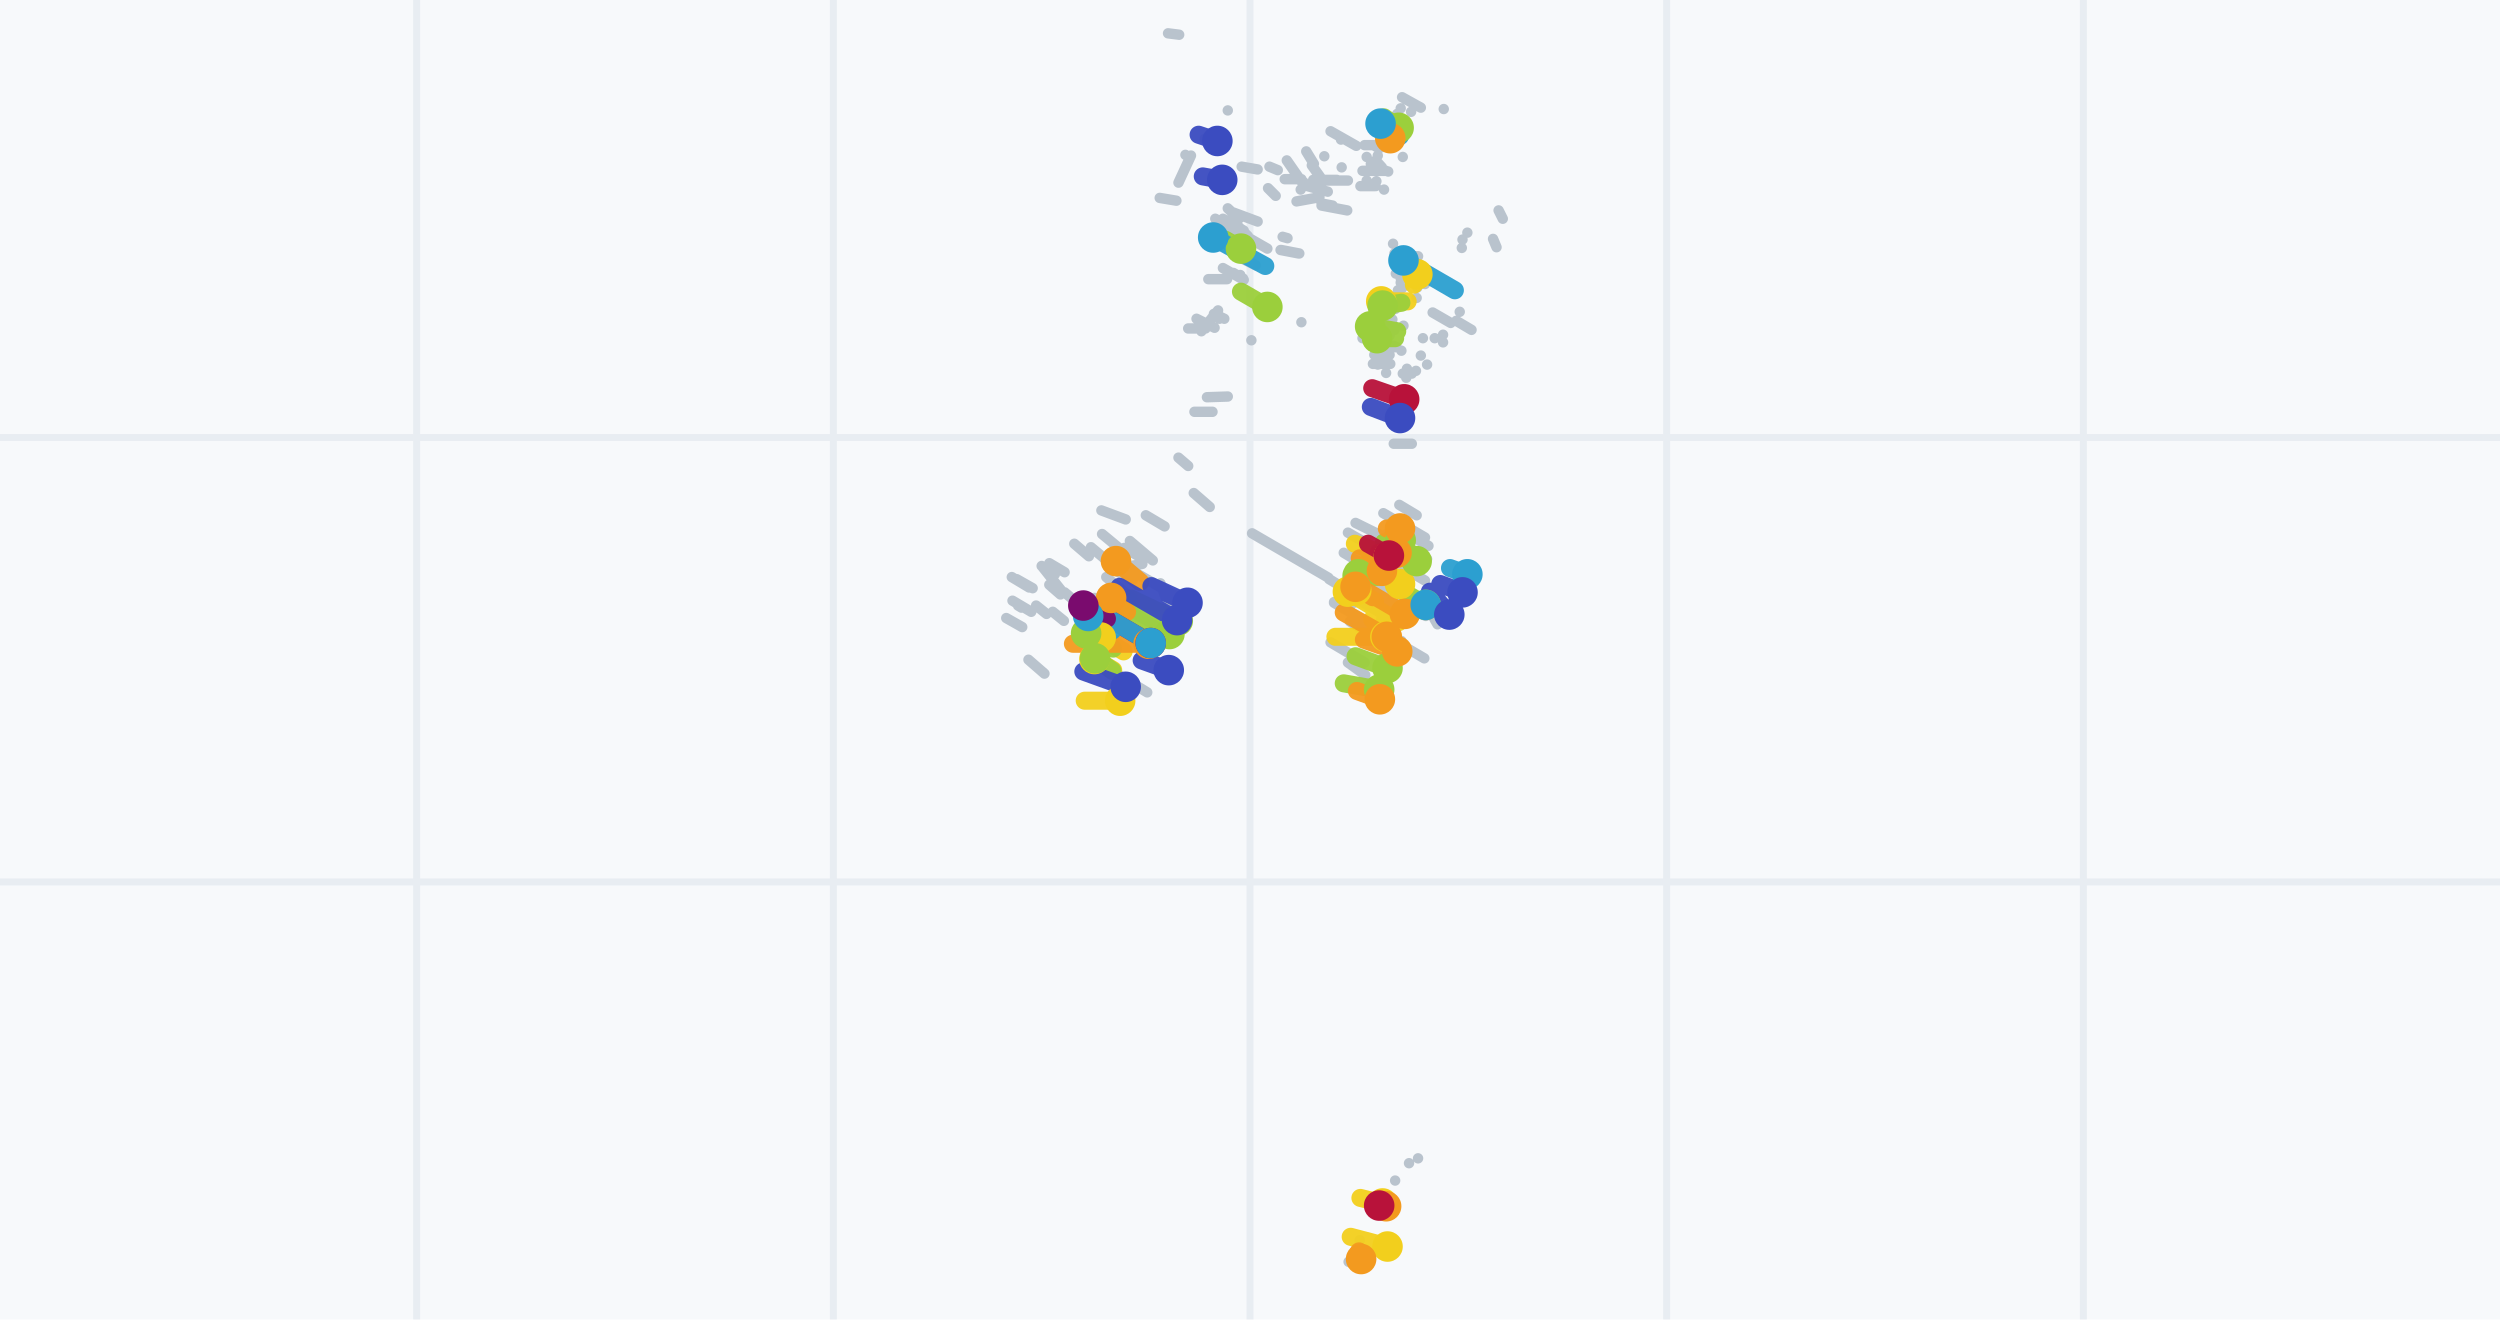
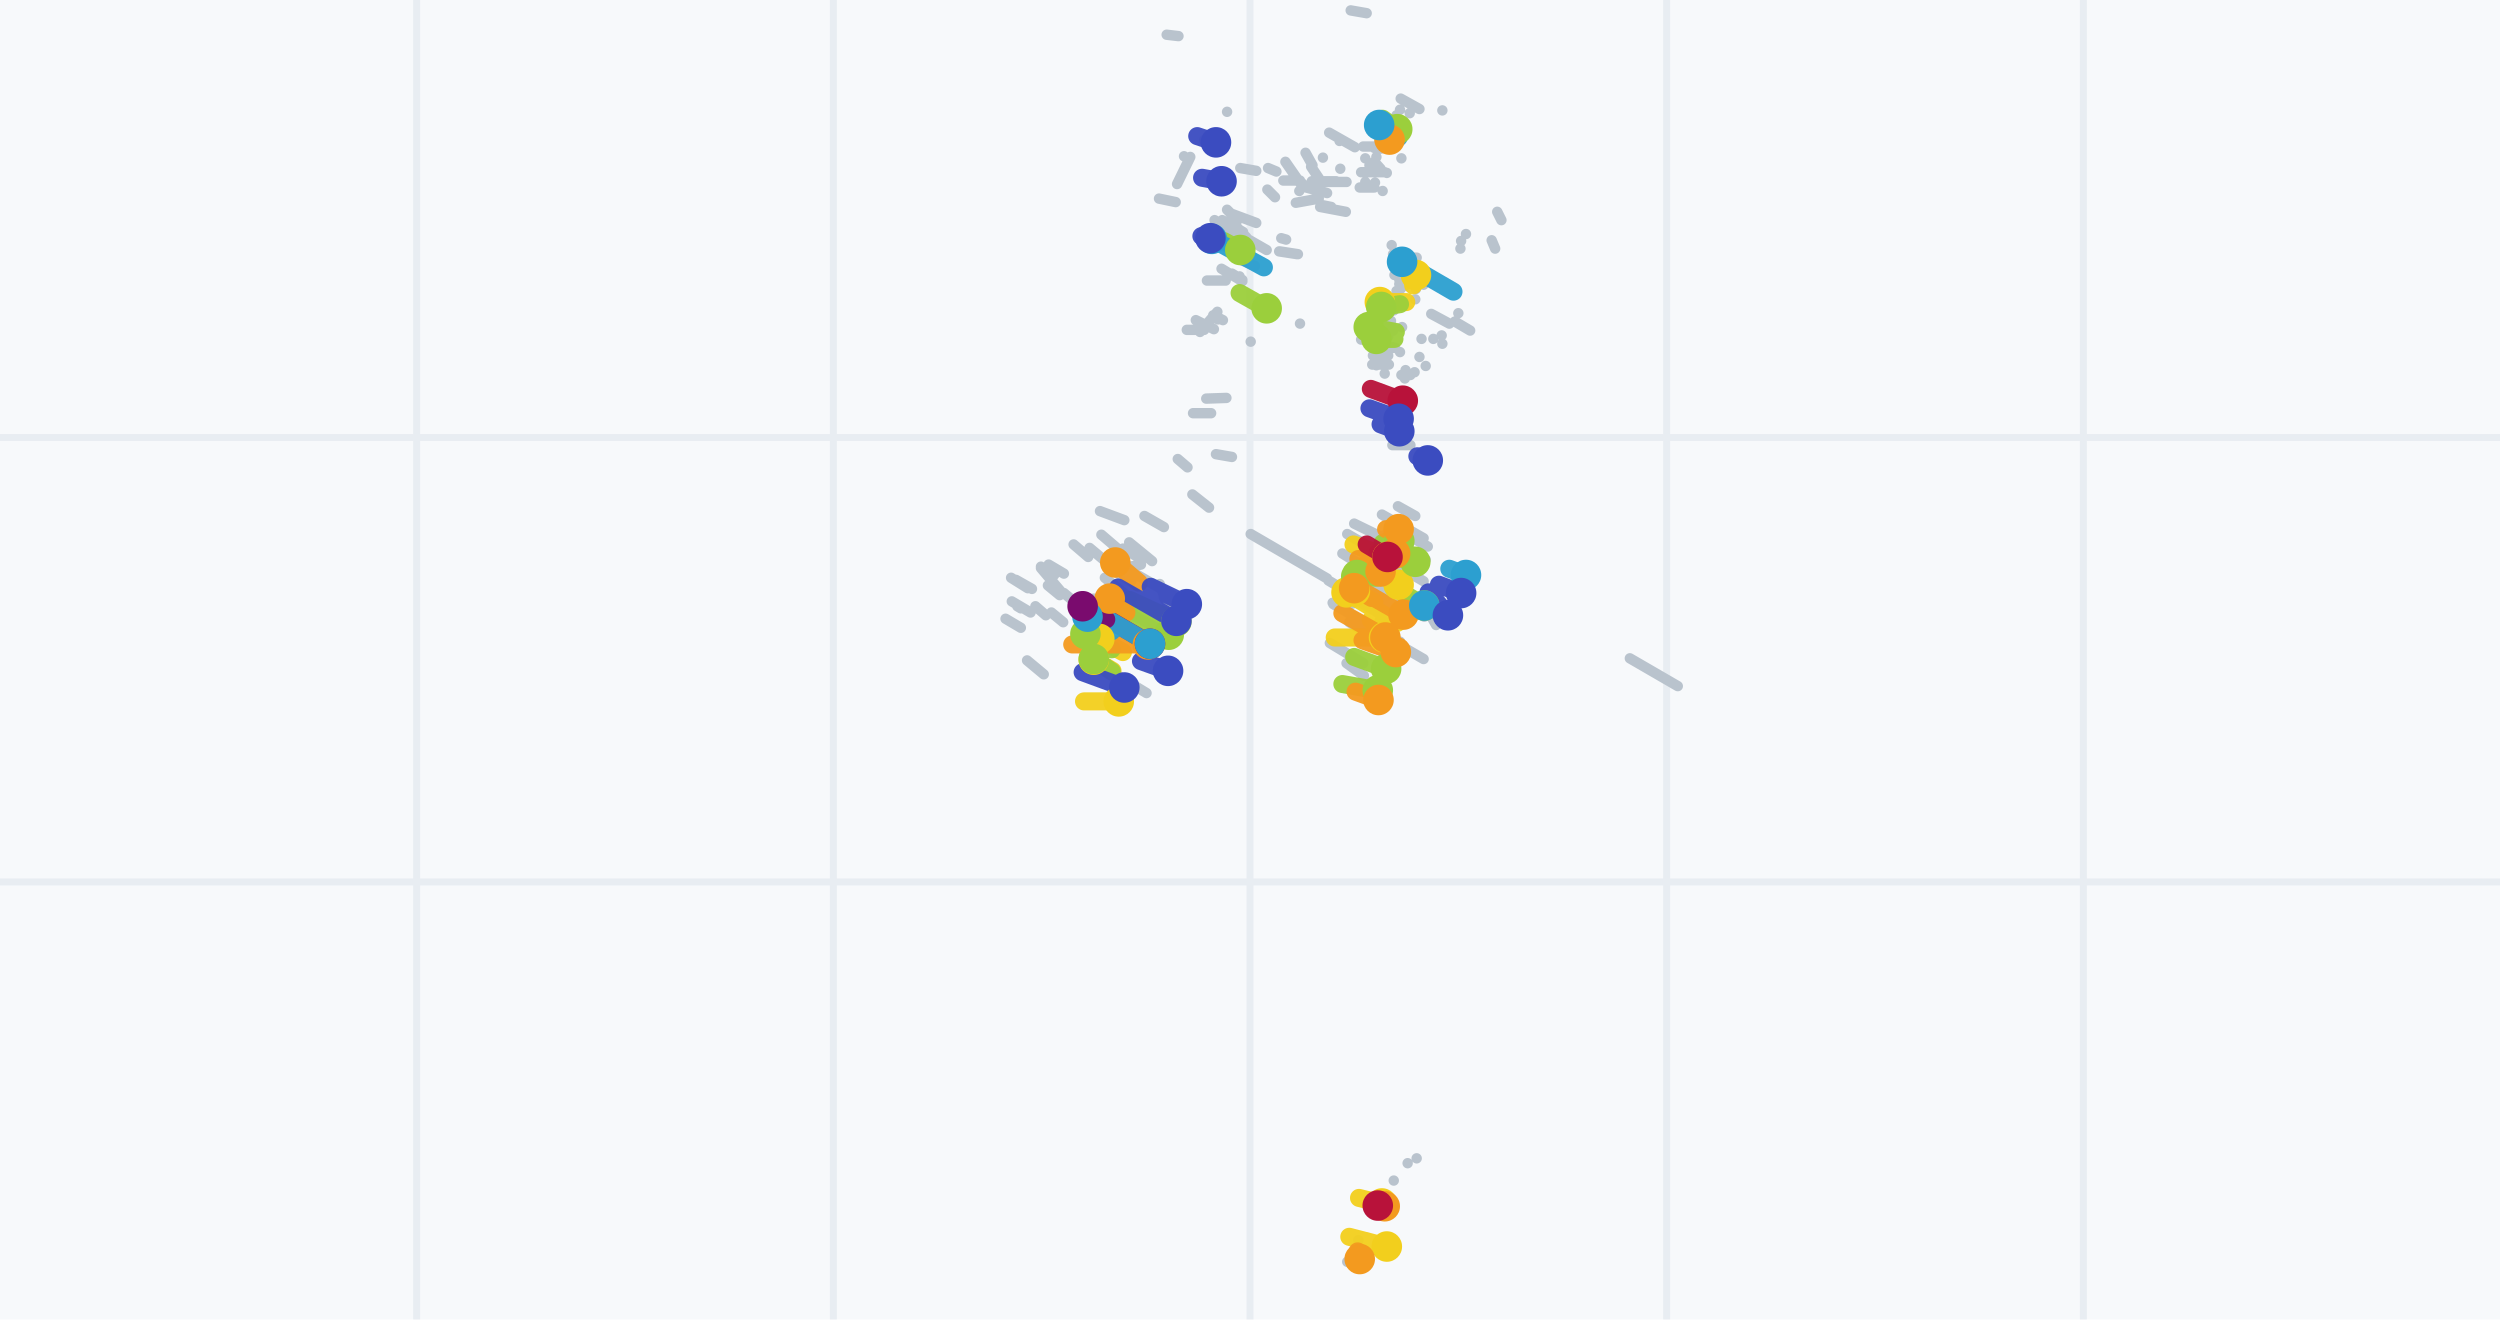
<svg xmlns="http://www.w3.org/2000/svg" viewBox="0 0 360 190" width="360" height="190" role="img" aria-label="drill plan">
  <rect width="360" height="190" fill="#f7f9fb" />
  <line x1="60" y1="0" x2="60" y2="190" stroke="#e8edf2" />
  <line x1="120" y1="0" x2="120" y2="190" stroke="#e8edf2" />
  <line x1="180" y1="0" x2="180" y2="190" stroke="#e8edf2" />
  <line x1="240" y1="0" x2="240" y2="190" stroke="#e8edf2" />
  <line x1="300" y1="0" x2="300" y2="190" stroke="#e8edf2" />
  <line x1="0" y1="63" x2="360" y2="63" stroke="#e8edf2" />
  <line x1="0" y1="127" x2="360" y2="127" stroke="#e8edf2" />
-   <path d="M198.3 91.9L194.4 89.5M198.3 91.9L201.8 92.3M198.3 91.9L200.1 94.0M196.6 97.2L194.1 95.4M203.3 79.2L201.4 75.2M203.3 79.2L202.4 77.2M203.3 79.2L199.5 77.0M203.3 79.2L205.5 80.5M208.9 46.5L206.3 45.0M209.7 46.2L211.9 47.5M210.6 34.5L210.6 34.5M188.9 23.8L190.4 25.9M189.2 23.6L188.1 21.8M185.3 23.1L187.8 26.7M198.2 47.3L200.4 47.5M199.3 47.7L197.9 46.9M200.8 36.5L202.3 37.3M199.6 18.2L199.6 18.2M199.7 19.4L199.7 19.4M201.4 17.5L201.4 17.5M199.0 21.2L199.0 21.2M201.2 16.4L201.2 16.4M201.7 18.7L201.7 18.7M199.9 24.7L199.9 24.7M202.0 22.6L202.0 22.6M199.7 20.6L199.7 20.6M200.6 20.3L200.6 20.3M198.4 22.4L198.4 22.4M197.4 23.6L197.4 23.6M198.1 21.1L198.1 21.1M196.8 22.6L196.8 22.6M204.4 39.3L204.4 39.3M204.1 40.7L204.1 40.7M202.5 54.4L202.5 54.4M202.3 38.9L202.3 38.9M203.9 53.4L203.9 53.4M198.6 24.2L198.6 24.2M204.6 51.2L204.6 51.2M207.9 15.7L207.9 15.7M203.2 16.1L203.2 16.1M196.8 26.0L196.8 26.0M198.2 26.1L198.2 26.1M201.7 15.6L201.7 15.6M199.3 27.3L199.3 27.3M193.1 20.1L193.1 20.1M190.7 22.5L190.7 22.5M187.3 27.3L187.3 27.3M188.3 26.8L188.3 26.8M187.7 26.2L187.7 26.2M170.7 22.3L170.7 22.3M173.5 20.0L173.5 20.0M176.8 15.9L176.8 15.9M198.7 51.2L198.7 51.2M201.8 50.5L201.8 50.5M204.9 48.7L204.9 48.7M202.6 53.1L202.6 53.1M205.5 52.5L205.5 52.5M206.6 48.7L206.6 48.7M207.8 49.3L207.8 49.3M207.8 48.2L207.8 48.2M211.3 33.5L211.3 33.5M210.5 35.7L210.5 35.7M210.2 44.9L210.2 44.9M175.6 45.9L175.6 45.9M180.2 49.0L180.2 49.0M187.4 46.4L187.4 46.4M199.1 43.2L199.1 43.2M204.1 37.1L204.1 37.1M204.3 38.7L204.3 38.7M204.3 40.2L204.3 40.2M204.0 42.9L204.0 42.9M202.1 46.9L202.1 46.9M198.4 52.5L198.4 52.5M199.8 51.3L199.8 51.3M199.6 53.7L199.6 53.7M201.7 38.3L201.7 38.3M201.7 37.7L201.7 37.7M202.3 37.7L202.3 37.7M202.3 38.3L202.3 38.3M202.3 39.5L202.3 39.5M202.3 40.1L202.3 40.1M202.3 40.7L202.3 40.7M202.4 41.1L202.4 41.1M205.3 40.0L205.3 40.0M205.2 39.4L205.2 39.4M202.9 40.7L202.9 40.7M202.9 40.1L202.9 40.1M202.9 39.5L202.9 39.5M202.9 38.9L202.9 38.9M202.9 38.3L202.9 38.3M202.9 37.7L202.9 37.7M205.1 38.9L205.1 38.9M204.2 38.3L204.2 38.3M204.8 39.5L204.8 39.5M204.7 40.1L204.7 40.1M204.1 41.4L204.1 41.4M203.5 38.9L203.5 38.9M203.5 39.5L203.5 39.5M203.4 40.1L203.4 40.1M205.2 40.9L205.2 40.9M201.7 40.7L201.7 40.7M201.7 40.1L201.7 40.1M201.9 41.5L201.9 41.5M201.3 41.8L201.3 41.8M201.0 39.4L201.0 39.4M201.1 37.7L201.1 37.7M200.6 35.1L200.6 35.1M203.4 38.3L203.4 38.3M200.3 18.1L200.3 18.1M200.4 19.1L200.4 19.1M200.0 19.7L200.0 19.7M198.9 19.5L198.9 19.5M198.8 20.3L198.8 20.3M197.8 24.4L197.8 24.4M193.2 24.1L193.2 24.1M199.8 44.7L199.8 44.7M200.6 46.8L200.6 46.8M169.8 5.0L168.2 4.8M176.8 30.0L178.4 31.5M182.6 27.1L183.7 28.2M184.0 24.5L182.8 24.0M199.9 19.8L198.7 18.6M199.0 24.1L198.1 23.1M215.8 30.3L216.4 31.5M215.0 34.4L215.5 35.6M199.6 43.4L200.9 44.5M204.2 36.9L203.1 36.9M204.8 39.6L203.5 39.6M203.3 53.8L202.0 53.8M199.4 82.3L197.0 81.0M198.3 84.1L196.0 82.9M197.1 85.9L195.0 84.8M201.9 76.9L200.6 76.2M200.0 85.4L201.0 87.2M206.2 88.5L207.0 89.9M206.1 88.3L205.6 87.4M194.4 87.9L192.1 86.7M178.5 36.0L176.1 35.0M178.8 37.2L180.8 38.2M178.6 39.6L178.6 39.6M179.7 34.0L178.1 32.4M184.7 34.1L185.4 34.3M176.3 45.9L174.8 45.2M172.3 45.9L174.9 47.2M157.1 90.2L160.4 93.0M167.1 84.0L169.0 89.1M171.9 71.0L174.2 73.0M170.1 90.0L167.8 85.9M199.7 44.6L199.7 44.6M156.4 87.1L160.0 90.1M159.3 83.1L163.0 86.2M153.3 85.3L155.7 87.3M148.1 95.0L150.4 97.0M153.4 85.4L153.4 85.4M151.1 84.2L152.7 85.6M157.1 78.8L160.1 81.3M151.6 88.1L153.2 89.4M149.2 87.2L150.7 88.4M169.7 65.9L171.1 67.1M195.6 182.1L194.2 181.7M195.6 182.1L195.6 180.2M205.7 78.6L200.4 75.5M200.3 87.0L195.6 84.2M201.8 17.8L198.8 17.8M199.6 24.6L196.2 24.6M199.6 24.6L196.7 24.6M201.4 38.0L203.3 38.0M165.0 74.2L167.7 75.8M171.1 47.3L173.6 47.3M167.0 28.5L169.4 28.9M169.7 26.3L171.5 22.4M201.8 19.1L201.4 18.8M201.9 19.0L199.7 17.8M204.6 15.5L201.9 14.0M198.3 50.0L201.1 50.0M150.1 81.6L152.8 85.0M158.7 76.9L162.2 79.8M162.7 77.9L166.0 80.7M185.0 25.8L187.4 25.8M187.9 26.7L191.2 27.6M150.0 81.5L151.9 82.7M146.4 83.4L148.7 84.7M145.7 83.1L148.2 84.6M145.8 86.5L148.5 88.1M144.9 89.0L147.2 90.3M172.0 59.3L174.6 59.3M176.7 40.2L174.0 40.2M198.1 49.8L200.7 49.8M198.2 48.3L200.1 48.3M197.9 51.1L200.1 51.1M198.2 46.0L200.5 46.0M196.2 48.7L199.2 48.7M196.8 46.9L198.3 46.9M194.1 26.0L190.6 26.0M189.1 25.9L192.5 25.9M186.7 29.0L190.0 28.4M198.1 26.8L195.9 26.8M154.7 78.3L156.8 80.1M158.6 73.5L162.1 74.8M176.8 57.1L173.8 57.2M197.7 52.4L200.2 52.4M198.7 47.5L200.8 47.5M199.9 172.4L199.9 172.4M199.8 172.4L199.8 172.4M200.9 170.0L200.9 170.0M202.9 167.5L202.9 167.5M195.8 178.6L195.8 178.6M198.6 173.6L198.6 173.6M199.6 173.7L199.6 173.7M204.2 166.8L204.2 166.8M196.1 181.2L195.0 180.9M200.2 82.3L197.6 82.3M200.3 82.4L202.4 84.2M200.7 63.9L203.3 63.9M161.8 81.7L164.5 81.2M159.1 87.6L161.3 88.9M160.4 85.9L163.2 87.5M151.1 81.1L153.3 82.4M146.6 87.2L147.1 87.5M161.9 78.9L164.5 80.4M194.8 86.8L195.0 86.8M157.0 91.2L158.2 91.9M201.1 79.7L198.1 79.8M157.6 86.1L160.5 87.8M156.0 87.0L158.6 88.8M159.6 81.6L163.1 83.5M198.9 43.4L201.3 43.4M178.8 35.8L176.5 34.4M179.1 33.2L176.1 31.5M179.1 40.3L176.1 38.6M179.0 40.1L177.6 39.3M198.7 20.9L196.5 20.9M175.4 44.7L173.0 47.7M205.3 88.7L203.2 87.5M201.7 88.4L199.1 86.9M197.6 90.4L205.1 94.8M155.9 87.3L164.1 90.9M202.9 79.1L195.2 75.3M191.6 18.9L195.3 21.0M175.0 31.5L182.5 35.8M157.6 95.1L165.2 99.7M201.6 81.0L194.1 76.7M195.6 82.4L202.0 86.2M194.1 85.2L197.8 87.4M193.5 79.6L197.2 81.8M195.6 82.5L199.1 84.5M191.4 83.4L195.2 85.7M191.6 92.5L196.5 95.4M192.1 86.8L198.3 90.4M191.3 83.2L180.3 76.8M168.5 91.4L163.3 88.3M199.9 86.4L198.0 91.8M200.4 89.2L194.3 85.6M205.2 83.6L198.0 79.4M171.0 86.8L161.8 81.5M203.5 85.9L198.5 83.0M205.2 77.4L199.2 73.9M204.0 74.2L201.5 72.7M205.0 80.8L202.1 79.1M181.1 31.9L177.6 30.6M191.9 29.6L190.3 29.3M181.1 24.4L178.8 24.0M194.0 30.3L190.3 29.6M187.0 36.5L184.4 36.0M187.1 36.5L184.5 36.0M206.9 88.6L206.9 88.6M206.5 86.9L206.5 86.9M199.7 79.7L199.7 79.7M199.7 78.9L199.7 78.9" stroke="#b9c3cd" stroke-width="1.5" fill="none" stroke-linecap="round" />
-   <path d="M195.3 85.0L198.0 86.6M204.1 39.5L203.6 41.0M199.8 179.5L194.5 178.1M199.1 173.3L195.9 172.5M198.9 43.4L202.7 43.4M158.5 91.8L161.8 93.8M157.6 94.9L160.3 96.5M194.1 85.2L201.4 89.6M201.6 84.1L196.7 81.2M200.0 80.1L195.1 78.3M199.6 91.6L197.6 89.2M199.5 91.7L192.3 91.7M161.3 100.9L156.2 100.9" stroke="#f2cf1d" stroke-width="2.6" fill="none" stroke-linecap="round" opacity=".95" />
-   <path d="M201.4 18.4L199.3 16.9M204.0 80.8L199.3 78.1M197.3 47.0L201.2 47.7M199.1 44.0L201.8 43.6M201.7 77.8L200.0 77.8M195.6 82.7L198.3 82.7M198.3 48.7L200.9 48.7M178.7 35.8L176.4 34.5M156.4 91.2L160.3 93.4M195.5 82.9L198.2 83.1M157.7 94.8L160.2 96.6M168.4 91.3L160.4 87.6M169.6 89.4L162.9 86.2M205.3 87.1L202.5 85.5M182.5 44.2L178.7 42.0M199.8 96.2L195.2 94.5M198.6 99.3L193.5 98.4" stroke="#9bcf3c" stroke-width="2.6" fill="none" stroke-linecap="round" opacity=".95" />
-   <path d="M200.2 19.9L200.2 19.9M160.0 86.1L162.3 88.1M160.7 80.8L164.2 83.8M199.6 173.7L199.6 173.7M196.0 181.3L195.7 180.2M201.6 76.1L199.7 76.1M201.1 79.6L198.5 79.6M195.2 84.5L197.7 86.0M199.7 91.7L193.5 88.2M202.3 88.4L194.6 83.9M199.0 82.2L195.8 80.4M165.4 92.7L154.5 92.7M201.2 93.8L196.4 92.1M198.7 100.7L195.4 99.5" stroke="#f39a1f" stroke-width="2.6" fill="none" stroke-linecap="round" opacity=".95" />
-   <path d="M198.6 173.6L198.6 173.6M200.0 80.0L197.0 78.3M165.7 92.6L159.9 89.2M202.2 57.5L197.6 55.9" stroke="#b8123a" stroke-width="2.6" fill="none" stroke-linecap="round" opacity=".95" />
-   <path d="M156.7 88.7L160.2 90.8M202.1 37.5L209.5 41.8M174.7 34.2L182.2 38.3M198.8 17.8L201.6 19.6M165.7 92.6L159.4 88.9M205.3 87.1L205.3 87.1M211.3 82.7L208.8 81.8" stroke="#2c9fd0" stroke-width="2.6" fill="none" stroke-linecap="round" opacity=".95" />
-   <path d="M156.0 87.2L159.4 89.1" stroke="#7a0b6e" stroke-width="2.6" fill="none" stroke-linecap="round" opacity=".95" />
-   <path d="M169.5 89.3L161.2 84.5M171.0 86.8L165.8 84.4M210.6 85.3L207.4 84.1M162.1 98.9L156.0 96.7M208.7 88.5L205.9 85.2M201.6 60.2L197.4 58.6M168.3 96.5L164.4 95.1M171.7 -21.2L170.4 -21.4M175.3 20.3L172.6 19.4M176.0 25.9L173.2 25.4" stroke="#3b4cc0" stroke-width="2.6" fill="none" stroke-linecap="round" opacity=".95" />
-   <path d="M193.1 85.0a2.2 2.2 0 1 0 4.4 0a2.2 2.2 0 1 0-4.4 0M201.9 39.5a2.2 2.2 0 1 0 4.4 0a2.2 2.2 0 1 0-4.4 0M197.6 179.5a2.2 2.2 0 1 0 4.4 0a2.2 2.2 0 1 0-4.4 0M196.9 173.3a2.2 2.2 0 1 0 4.4 0a2.2 2.2 0 1 0-4.4 0M196.7 43.4a2.2 2.2 0 1 0 4.4 0a2.2 2.2 0 1 0-4.4 0M156.3 91.8a2.2 2.2 0 1 0 4.4 0a2.2 2.2 0 1 0-4.4 0M155.4 94.9a2.2 2.2 0 1 0 4.4 0a2.2 2.2 0 1 0-4.4 0M191.9 85.2a2.2 2.2 0 1 0 4.4 0a2.2 2.2 0 1 0-4.4 0M199.4 84.1a2.2 2.2 0 1 0 4.4 0a2.2 2.2 0 1 0-4.4 0M197.8 80.1a2.2 2.2 0 1 0 4.4 0a2.2 2.2 0 1 0-4.4 0M197.4 91.6a2.2 2.2 0 1 0 4.4 0a2.2 2.2 0 1 0-4.4 0M197.3 91.7a2.2 2.2 0 1 0 4.4 0a2.2 2.2 0 1 0-4.4 0M159.1 100.9a2.2 2.2 0 1 0 4.4 0a2.2 2.2 0 1 0-4.4 0" fill="#f2cf1d" />
-   <path d="M199.2 18.4a2.2 2.2 0 1 0 4.4 0a2.2 2.2 0 1 0-4.4 0M201.8 80.8a2.2 2.2 0 1 0 4.4 0a2.2 2.2 0 1 0-4.4 0M195.1 47.0a2.2 2.2 0 1 0 4.4 0a2.2 2.2 0 1 0-4.4 0M196.9 44.0a2.2 2.2 0 1 0 4.4 0a2.2 2.2 0 1 0-4.4 0M199.5 77.8a2.2 2.2 0 1 0 4.4 0a2.2 2.2 0 1 0-4.4 0M193.4 82.7a2.2 2.2 0 1 0 4.4 0a2.2 2.2 0 1 0-4.4 0M196.1 48.7a2.2 2.2 0 1 0 4.4 0a2.2 2.2 0 1 0-4.4 0M176.5 35.8a2.2 2.2 0 1 0 4.4 0a2.2 2.2 0 1 0-4.4 0M154.2 91.2a2.2 2.2 0 1 0 4.4 0a2.2 2.2 0 1 0-4.4 0M193.3 82.9a2.2 2.2 0 1 0 4.4 0a2.2 2.2 0 1 0-4.4 0M155.5 94.8a2.2 2.2 0 1 0 4.4 0a2.2 2.2 0 1 0-4.4 0M166.2 91.3a2.2 2.2 0 1 0 4.4 0a2.2 2.2 0 1 0-4.4 0M167.4 89.4a2.2 2.2 0 1 0 4.4 0a2.2 2.2 0 1 0-4.4 0M203.1 87.1a2.2 2.2 0 1 0 4.4 0a2.2 2.2 0 1 0-4.4 0M180.3 44.2a2.2 2.2 0 1 0 4.4 0a2.2 2.2 0 1 0-4.4 0M197.6 96.2a2.2 2.2 0 1 0 4.4 0a2.2 2.2 0 1 0-4.4 0M196.4 99.3a2.2 2.2 0 1 0 4.4 0a2.2 2.2 0 1 0-4.4 0" fill="#9bcf3c" />
-   <path d="M198.0 19.9a2.2 2.2 0 1 0 4.4 0a2.2 2.2 0 1 0-4.4 0M157.8 86.1a2.2 2.2 0 1 0 4.4 0a2.2 2.2 0 1 0-4.4 0M158.5 80.8a2.2 2.2 0 1 0 4.4 0a2.2 2.2 0 1 0-4.4 0M197.4 173.7a2.2 2.2 0 1 0 4.4 0a2.2 2.2 0 1 0-4.4 0M193.8 181.3a2.2 2.2 0 1 0 4.4 0a2.2 2.2 0 1 0-4.4 0M199.4 76.1a2.2 2.2 0 1 0 4.4 0a2.2 2.2 0 1 0-4.4 0M198.9 79.6a2.2 2.2 0 1 0 4.4 0a2.2 2.2 0 1 0-4.4 0M193.0 84.5a2.2 2.2 0 1 0 4.4 0a2.2 2.2 0 1 0-4.4 0M197.5 91.7a2.2 2.2 0 1 0 4.4 0a2.2 2.2 0 1 0-4.4 0M200.1 88.4a2.2 2.2 0 1 0 4.4 0a2.2 2.2 0 1 0-4.4 0M196.8 82.2a2.2 2.2 0 1 0 4.4 0a2.2 2.2 0 1 0-4.4 0M163.2 92.7a2.2 2.2 0 1 0 4.4 0a2.2 2.2 0 1 0-4.4 0M199.0 93.8a2.2 2.2 0 1 0 4.4 0a2.2 2.2 0 1 0-4.4 0M196.5 100.7a2.2 2.2 0 1 0 4.4 0a2.2 2.2 0 1 0-4.4 0" fill="#f39a1f" />
-   <path d="M196.4 173.6a2.2 2.2 0 1 0 4.4 0a2.2 2.2 0 1 0-4.4 0M197.8 80.0a2.2 2.2 0 1 0 4.4 0a2.2 2.2 0 1 0-4.4 0M163.5 92.6a2.2 2.2 0 1 0 4.4 0a2.2 2.2 0 1 0-4.4 0M200.0 57.5a2.2 2.2 0 1 0 4.4 0a2.2 2.2 0 1 0-4.4 0" fill="#b8123a" />
-   <path d="M154.5 88.7a2.2 2.2 0 1 0 4.4 0a2.2 2.2 0 1 0-4.4 0M199.9 37.5a2.2 2.2 0 1 0 4.4 0a2.2 2.2 0 1 0-4.4 0M172.5 34.2a2.2 2.2 0 1 0 4.4 0a2.2 2.2 0 1 0-4.4 0M196.6 17.8a2.2 2.2 0 1 0 4.4 0a2.2 2.2 0 1 0-4.4 0M163.5 92.6a2.2 2.2 0 1 0 4.4 0a2.2 2.2 0 1 0-4.4 0M203.1 87.1a2.2 2.2 0 1 0 4.4 0a2.2 2.2 0 1 0-4.4 0M209.1 82.7a2.2 2.2 0 1 0 4.4 0a2.2 2.2 0 1 0-4.4 0" fill="#2c9fd0" />
-   <path d="M153.8 87.2a2.2 2.2 0 1 0 4.4 0a2.2 2.2 0 1 0-4.4 0" fill="#7a0b6e" />
-   <path d="M167.3 89.3a2.2 2.2 0 1 0 4.4 0a2.2 2.2 0 1 0-4.4 0M168.8 86.8a2.2 2.2 0 1 0 4.4 0a2.2 2.2 0 1 0-4.4 0M208.4 85.3a2.2 2.2 0 1 0 4.4 0a2.2 2.2 0 1 0-4.4 0M159.9 98.9a2.2 2.2 0 1 0 4.4 0a2.2 2.2 0 1 0-4.4 0M206.5 88.5a2.2 2.2 0 1 0 4.4 0a2.2 2.2 0 1 0-4.4 0M199.4 60.2a2.2 2.2 0 1 0 4.4 0a2.2 2.2 0 1 0-4.4 0M166.1 96.5a2.2 2.2 0 1 0 4.4 0a2.2 2.2 0 1 0-4.4 0M169.5 -21.2a2.2 2.2 0 1 0 4.4 0a2.2 2.2 0 1 0-4.4 0M173.1 20.3a2.2 2.2 0 1 0 4.4 0a2.2 2.2 0 1 0-4.4 0M173.8 25.9a2.2 2.2 0 1 0 4.4 0a2.2 2.2 0 1 0-4.4 0" fill="#3b4cc0" />
+   <path d="M198.1 92.0L194.3 89.6M198.1 92.0L201.6 92.4M198.1 92.0L199.9 94.1M196.4 97.3L193.9 95.5M203.1 79.3L201.2 75.4M203.1 79.3L202.2 77.4M203.1 79.3L199.3 77.1M203.1 79.3L205.3 80.6M208.7 46.6L206.1 45.2M209.5 46.3L211.7 47.6M210.4 34.7L210.4 34.7M188.8 24.0L190.2 26.1M189.0 23.8L188.0 22.0M185.1 23.3L187.6 26.9M198.0 47.5L200.2 47.7M199.1 47.9L197.7 47.1M200.6 36.6L202.1 37.5M199.4 18.4L199.4 18.4M199.5 19.6L199.5 19.6M201.2 17.7L201.2 17.7M198.9 21.4L198.9 21.4M201.1 16.6L201.1 16.6M201.5 18.9L201.5 18.9M199.7 24.9L199.7 24.9M201.8 22.8L201.8 22.8M199.5 20.8L199.5 20.8M200.4 20.5L200.4 20.5M198.2 22.6L198.2 22.6M197.2 23.8L197.2 23.8M197.9 21.3L197.9 21.3M196.6 22.8L196.6 22.8M204.2 39.5L204.2 39.5M203.9 40.8L203.9 40.8M202.3 54.5L202.3 54.5M202.1 39.1L202.1 39.1M203.7 53.6L203.7 53.6M198.4 24.4L198.4 24.4M204.4 51.4L204.4 51.4M207.7 15.9L207.7 15.9M203.0 16.3L203.0 16.3M196.6 26.2L196.6 26.2M198.0 26.3L198.0 26.3M201.6 15.8L201.6 15.8M199.1 27.5L199.1 27.5M192.9 20.3L192.9 20.3M190.5 22.7L190.5 22.7M187.1 27.5L187.1 27.5M188.1 27.0L188.1 27.0M187.5 26.4L187.5 26.4M170.5 22.5L170.5 22.5M173.4 20.2L173.4 20.2M176.7 16.1L176.7 16.1M198.5 51.4L198.5 51.4M201.6 50.7L201.6 50.7M204.7 48.8L204.7 48.8M202.4 53.3L202.4 53.3M205.3 52.7L205.3 52.7M206.4 48.8L206.4 48.8M207.7 49.5L207.7 49.5M207.6 48.3L207.6 48.3M211.1 33.7L211.1 33.7M210.3 35.8L210.3 35.8M210.0 45.1L210.0 45.1M175.4 46.0L175.4 46.0M180.1 49.2L180.1 49.2M187.2 46.6L187.2 46.6M199.0 43.4L199.0 43.4M203.9 37.3L203.9 37.3M204.1 38.9L204.1 38.9M204.1 40.3L204.1 40.3M203.8 43.1L203.8 43.1M201.9 47.1L201.9 47.1M198.2 52.6L198.2 52.6M199.6 51.4L199.6 51.4M199.4 53.8L199.4 53.8M201.5 38.5L201.5 38.5M201.5 37.9L201.5 37.9M202.1 37.8L202.1 37.8M202.1 38.5L202.1 38.5M202.1 39.7L202.1 39.7M202.1 40.3L202.1 40.3M202.1 40.9L202.1 40.9M202.2 41.2L202.2 41.2M205.1 40.2L205.1 40.2M205.1 39.6L205.1 39.6M202.7 40.9L202.7 40.9M202.7 40.3L202.7 40.3M202.7 39.7L202.7 39.7M202.7 39.1L202.7 39.1M202.7 38.5L202.7 38.5M202.7 37.9L202.7 37.9M204.9 39.0L204.9 39.0M204.0 38.5L204.0 38.5M204.6 39.6L204.6 39.6M204.6 40.3L204.6 40.3M203.9 41.6L203.9 41.6M203.4 39.1L203.4 39.1M203.3 39.6L203.3 39.6M203.2 40.3L203.2 40.3M205.0 41.0L205.0 41.0M201.5 40.9L201.5 40.9M201.5 40.3L201.5 40.3M201.7 41.6L201.7 41.6M201.1 41.9L201.1 41.9M200.8 39.6L200.8 39.6M200.9 37.9L200.9 37.9M200.4 35.3L200.4 35.3M203.3 38.5L203.3 38.5M200.1 18.3L200.1 18.3M200.2 19.3L200.2 19.3M199.8 19.9L199.8 19.9M198.7 19.7L198.7 19.7M198.6 20.5L198.6 20.5M197.7 24.6L197.7 24.6M193.0 24.3L193.0 24.3M199.6 44.9L199.6 44.9M200.4 47.0L200.4 47.0M169.7 5.2L168.0 5.0M176.7 30.2L178.2 31.7M182.5 27.3L183.6 28.4M183.8 24.7L182.6 24.2M199.7 20.0L198.5 18.8M198.8 24.3L197.9 23.3M215.6 30.5L216.2 31.7M214.8 34.6L215.3 35.8M199.4 43.6L200.7 44.7M204.0 37.1L202.9 37.1M204.7 39.8L203.3 39.8M203.1 54.0L201.8 54.0M199.3 82.4L196.8 81.1M198.1 84.2L195.8 83.0M196.9 86.0L194.8 84.9M201.7 77.0L200.4 76.3M199.8 85.5L200.8 87.3M206.0 88.6L206.8 90.0M205.9 88.4L205.4 87.5M194.2 88.0L191.9 86.8M178.3 36.2L175.9 35.2M178.6 37.4L180.7 38.3M178.5 39.8L178.5 39.8M179.5 34.2L178.0 32.6M184.5 34.3L185.2 34.5M176.1 46.1L174.7 45.4M172.2 46.1L174.8 47.4M157.0 90.3L160.3 93.1M167.0 84.1L168.9 89.2M171.7 71.2L174.1 73.1M170.0 90.1L167.6 86.0M199.5 44.8L199.5 44.8M156.3 87.2L159.8 90.2M159.1 83.2L162.9 86.3M153.2 85.4L155.6 87.4M147.9 95.1L150.3 97.1M153.3 85.5L153.3 85.5M150.9 84.3L152.6 85.7M156.9 78.9L160.0 81.5M151.4 88.2L153.1 89.6M149.1 87.3L150.6 88.6M169.6 66.1L171.0 67.3M195.5 182.1L194.0 181.7M195.5 182.1L195.5 180.2M205.6 78.7L200.2 75.6M200.2 87.1L195.4 84.3M201.7 18.0L198.6 18.0M199.4 24.8L196.0 24.8M199.4 24.8L196.5 24.8M201.2 38.1L203.1 38.1M164.8 74.3L167.6 75.9M170.9 47.5L173.4 47.5M166.9 28.6L169.3 29.1M169.5 26.5L171.4 22.6M201.6 19.3L201.2 19.0M201.7 19.3L199.5 18.0M204.4 15.7L201.7 14.2M198.1 50.1L200.9 50.1M149.9 81.8L152.7 85.1M158.6 77.0L162.1 80.0M162.6 78.1L165.9 80.8M184.8 26.0L187.2 26.0M187.7 26.9L191.1 27.8M149.9 81.6L151.8 82.8M146.3 83.5L148.6 84.8M145.6 83.2L148.0 84.7M145.7 86.6L148.4 88.2M144.8 89.1L147.0 90.4M171.8 59.5L174.4 59.5M176.5 40.4L173.8 40.4M197.9 50.0L200.5 50.0M198.1 48.4L199.9 48.4M197.7 51.2L199.9 51.2M198.0 46.2L200.3 46.2M196.0 48.9L199.1 48.9M196.6 47.1L198.2 47.1M193.9 26.2L190.4 26.2M188.9 26.1L192.4 26.1M186.6 29.2L189.9 28.6M197.9 27.0L195.8 27.0M154.6 78.4L156.7 80.2M158.4 73.6L161.9 74.9M176.6 57.3L173.7 57.4M197.6 52.5L200.0 52.5M198.5 47.6L200.6 47.6M199.7 172.4L199.7 172.4M199.6 172.4L199.6 172.4M200.7 170.0L200.7 170.0M202.7 167.5L202.7 167.5M195.6 178.6L195.6 178.6M198.4 173.6L198.4 173.6M199.4 173.7L199.4 173.7M204.0 166.8L204.0 166.8M195.9 181.2L194.8 180.9M200.0 82.4L197.4 82.4M200.2 82.6L202.2 84.3M200.5 64.1L203.1 64.1M161.7 81.8L164.3 81.3M158.9 87.7L161.2 89.0M160.2 86.0L163.1 87.7M151.0 81.3L153.2 82.6M146.5 87.3L147.0 87.6M161.7 79.0L164.4 80.5M194.6 86.9L194.8 86.9M156.9 91.3L158.1 92.0M200.9 79.9L197.9 79.9M157.5 86.2L160.4 87.9M155.9 87.1L158.5 88.9M159.5 81.7L162.9 83.7M198.7 43.6L201.1 43.6M178.7 36.0L176.4 34.6M179.0 33.4L176.0 31.7M178.9 40.5L175.9 38.7M178.9 40.3L177.4 39.4M198.6 21.1L196.3 21.1M175.3 44.9L172.8 47.8M205.1 88.8L203.0 87.6M201.5 88.5L198.9 87.0M197.4 90.5L205.0 94.9M155.8 87.4L164.0 91.0M202.8 79.2L195.0 75.4M191.4 19.1L195.1 21.2M174.9 31.7L182.4 36.0M157.5 95.2L165.1 99.8M201.4 81.2L194.0 76.9M195.5 82.5L201.8 86.3M193.9 85.3L197.6 87.5M193.3 79.7L197.0 82.0M195.5 82.6L198.9 84.7M191.3 83.6L195.0 85.8M191.5 92.6L196.3 95.5M192.0 87.0L198.1 90.5M191.1 83.3L180.1 76.9M168.4 91.5L163.1 88.5M199.7 86.5L197.8 91.9M200.3 89.3L194.1 85.7M205.0 83.7L197.8 79.5M170.9 86.9L161.7 81.6M203.3 86.0L198.3 83.1M205.0 77.5L199.0 74.1M203.8 74.3L201.3 72.9M204.8 80.9L201.9 79.2M241.6 98.8L234.7 94.8M180.9 32.1L177.4 30.8M177.4 65.8L175.1 65.4M191.7 29.8L190.2 29.5M180.9 24.6L178.6 24.2M193.8 30.5L190.1 29.8M186.8 36.6L184.2 36.2M186.9 36.6L184.3 36.2M206.7 88.7L206.7 88.7M206.3 87.0L206.3 87.0M199.5 79.8L199.5 79.8M199.5 79.0L199.5 79.0M196.8 1.9L194.5 1.5M209.3 89.0L205.3 87.5" stroke="#b9c3cd" stroke-width="1.5" fill="none" stroke-linecap="round" />
+   <path d="M195.1 85.1L197.9 86.7M203.9 39.6L203.5 41.1M199.7 179.5L194.3 178.1M199.0 173.3L195.7 172.5M198.7 43.5L202.5 43.5M158.3 92.0L161.7 93.9M157.5 95.0L160.2 96.6M193.9 85.3L201.2 89.7M201.4 84.2L196.5 81.4M199.8 80.2L194.9 78.4M199.4 91.7L197.4 89.3M199.3 91.8L192.2 91.8M161.1 101.0L156.1 101.0" stroke="#f2cf1d" stroke-width="2.6" fill="none" stroke-linecap="round" opacity=".95" />
+   <path d="M201.2 18.6L199.1 17.1M203.8 80.9L199.1 78.2M197.1 47.1L201.0 47.8M198.9 44.2L201.6 43.8M201.5 77.9L199.8 77.9M195.4 82.8L198.2 82.8M198.2 48.8L200.8 48.8M178.6 36.0L176.2 34.7M156.3 91.3L160.1 93.5M195.3 83.0L198.1 83.2M157.5 94.9L160.1 96.7M168.3 91.4L160.3 87.7M169.4 89.5L162.7 86.4M205.1 87.2L202.3 85.6M182.4 44.4L178.5 42.2M199.6 96.3L195.0 94.6M198.4 99.4L193.3 98.5" stroke="#9bcf3c" stroke-width="2.6" fill="none" stroke-linecap="round" opacity=".95" />
+   <path d="M200.1 20.1L200.1 20.1M159.8 86.2L162.2 88.2M160.6 81.0L164.0 83.9M199.4 173.7L199.4 173.7M195.8 181.3L195.5 180.2M201.4 76.2L199.6 76.2M200.9 79.7L198.3 79.7M195.0 84.7L197.5 86.1M199.5 91.8L193.3 88.3M202.1 88.5L194.4 84.1M198.8 82.3L195.6 80.5M165.3 92.8L154.4 92.8M201.0 93.9L196.2 92.2M198.5 100.8L195.2 99.6" stroke="#f39a1f" stroke-width="2.6" fill="none" stroke-linecap="round" opacity=".95" />
+   <path d="M198.4 173.6L198.4 173.6M199.8 80.2L196.8 78.4M165.6 92.7L159.8 89.3M202.0 57.7L197.4 56.0" stroke="#b8123a" stroke-width="2.6" fill="none" stroke-linecap="round" opacity=".95" />
+   <path d="M156.6 88.8L160.1 90.9M201.9 37.7L209.3 42.0M174.5 34.4L182.0 38.5M198.6 18.0L201.4 19.8M165.6 92.7L159.2 89.0M205.1 87.2L205.1 87.2M211.1 82.8L208.7 81.9" stroke="#2c9fd0" stroke-width="2.6" fill="none" stroke-linecap="round" opacity=".95" />
+   <path d="M155.9 87.3L159.3 89.2" stroke="#7a0b6e" stroke-width="2.6" fill="none" stroke-linecap="round" opacity=".95" />
+   <path d="M169.4 89.4L161.0 84.6M170.9 87.0L165.7 84.5M210.4 85.4L207.2 84.2M161.9 99.0L155.9 96.8M208.5 88.6L205.7 85.3M201.4 60.3L197.2 58.8M168.2 96.6L164.3 95.2M171.5 -20.9L170.2 -21.1M175.1 20.5L172.4 19.6M175.9 26.1L173.1 25.6M174.3 34.3L173.0 34.0M201.5 62.1L198.8 61.1M205.6 66.3L204.1 65.7" stroke="#3b4cc0" stroke-width="2.6" fill="none" stroke-linecap="round" opacity=".95" />
+   <path d="M192.9 85.1a2.2 2.2 0 1 0 4.4 0a2.2 2.2 0 1 0-4.4 0M201.7 39.6a2.2 2.2 0 1 0 4.4 0a2.2 2.2 0 1 0-4.4 0M197.5 179.5a2.2 2.2 0 1 0 4.4 0a2.2 2.2 0 1 0-4.4 0M196.8 173.3a2.2 2.2 0 1 0 4.4 0a2.2 2.2 0 1 0-4.4 0M196.5 43.5a2.2 2.2 0 1 0 4.4 0a2.2 2.2 0 1 0-4.4 0M156.1 92.0a2.2 2.2 0 1 0 4.4 0a2.2 2.2 0 1 0-4.4 0M155.3 95.0a2.2 2.2 0 1 0 4.4 0a2.2 2.2 0 1 0-4.4 0M191.7 85.3a2.2 2.2 0 1 0 4.4 0a2.2 2.2 0 1 0-4.4 0M199.2 84.2a2.2 2.2 0 1 0 4.4 0a2.2 2.2 0 1 0-4.4 0M197.6 80.2a2.2 2.2 0 1 0 4.4 0a2.2 2.2 0 1 0-4.4 0M197.2 91.7a2.2 2.2 0 1 0 4.4 0a2.2 2.2 0 1 0-4.4 0M197.1 91.8a2.2 2.2 0 1 0 4.4 0a2.2 2.2 0 1 0-4.4 0M158.9 101.0a2.2 2.2 0 1 0 4.4 0a2.2 2.2 0 1 0-4.4 0" fill="#f2cf1d" />
+   <path d="M199.0 18.6a2.2 2.2 0 1 0 4.4 0a2.2 2.2 0 1 0-4.4 0M201.6 80.9a2.2 2.2 0 1 0 4.4 0a2.2 2.2 0 1 0-4.4 0M194.9 47.1a2.2 2.2 0 1 0 4.4 0a2.2 2.2 0 1 0-4.4 0M196.7 44.2a2.2 2.2 0 1 0 4.4 0a2.2 2.2 0 1 0-4.4 0M199.3 77.9a2.2 2.2 0 1 0 4.4 0a2.2 2.2 0 1 0-4.4 0M193.2 82.8a2.2 2.2 0 1 0 4.4 0a2.2 2.2 0 1 0-4.4 0M196.0 48.8a2.2 2.2 0 1 0 4.4 0a2.2 2.2 0 1 0-4.4 0M176.4 36.0a2.2 2.2 0 1 0 4.4 0a2.2 2.2 0 1 0-4.4 0M154.1 91.3a2.2 2.2 0 1 0 4.4 0a2.2 2.2 0 1 0-4.4 0M193.1 83.0a2.2 2.2 0 1 0 4.4 0a2.2 2.2 0 1 0-4.4 0M155.3 94.9a2.2 2.2 0 1 0 4.4 0a2.2 2.2 0 1 0-4.4 0M166.1 91.4a2.2 2.2 0 1 0 4.4 0a2.2 2.2 0 1 0-4.4 0M167.2 89.5a2.2 2.2 0 1 0 4.4 0a2.2 2.2 0 1 0-4.4 0M202.9 87.2a2.2 2.2 0 1 0 4.4 0a2.2 2.2 0 1 0-4.4 0M180.2 44.4a2.2 2.2 0 1 0 4.4 0a2.2 2.2 0 1 0-4.4 0M197.4 96.3a2.2 2.2 0 1 0 4.4 0a2.2 2.2 0 1 0-4.4 0M196.2 99.4a2.2 2.2 0 1 0 4.4 0a2.2 2.2 0 1 0-4.4 0" fill="#9bcf3c" />
+   <path d="M197.9 20.1a2.2 2.2 0 1 0 4.4 0a2.2 2.2 0 1 0-4.4 0M157.6 86.2a2.2 2.2 0 1 0 4.4 0a2.2 2.2 0 1 0-4.4 0M158.4 81.0a2.2 2.2 0 1 0 4.4 0a2.2 2.2 0 1 0-4.4 0M197.2 173.7a2.2 2.2 0 1 0 4.4 0a2.2 2.2 0 1 0-4.4 0M193.6 181.3a2.2 2.2 0 1 0 4.4 0a2.2 2.2 0 1 0-4.4 0M199.2 76.2a2.2 2.2 0 1 0 4.4 0a2.2 2.2 0 1 0-4.4 0M198.7 79.7a2.2 2.2 0 1 0 4.4 0a2.2 2.2 0 1 0-4.4 0M192.8 84.7a2.2 2.2 0 1 0 4.4 0a2.2 2.2 0 1 0-4.4 0M197.3 91.8a2.2 2.2 0 1 0 4.4 0a2.2 2.2 0 1 0-4.4 0M199.9 88.5a2.2 2.2 0 1 0 4.4 0a2.2 2.2 0 1 0-4.4 0M196.6 82.3a2.2 2.2 0 1 0 4.4 0a2.2 2.2 0 1 0-4.4 0M163.1 92.8a2.2 2.2 0 1 0 4.4 0a2.2 2.2 0 1 0-4.4 0M198.8 93.9a2.2 2.2 0 1 0 4.4 0a2.2 2.2 0 1 0-4.4 0M196.3 100.8a2.2 2.2 0 1 0 4.4 0a2.2 2.2 0 1 0-4.4 0" fill="#f39a1f" />
+   <path d="M196.2 173.6a2.2 2.2 0 1 0 4.4 0a2.2 2.2 0 1 0-4.4 0M197.6 80.2a2.2 2.2 0 1 0 4.4 0a2.2 2.2 0 1 0-4.4 0M163.4 92.7a2.2 2.2 0 1 0 4.4 0a2.2 2.2 0 1 0-4.4 0M199.8 57.7a2.2 2.2 0 1 0 4.4 0a2.2 2.2 0 1 0-4.4 0" fill="#b8123a" />
+   <path d="M154.4 88.8a2.2 2.2 0 1 0 4.4 0a2.2 2.2 0 1 0-4.4 0M199.7 37.7a2.2 2.2 0 1 0 4.4 0a2.2 2.2 0 1 0-4.4 0M172.3 34.4a2.2 2.2 0 1 0 4.4 0a2.2 2.2 0 1 0-4.4 0M196.4 18.0a2.2 2.2 0 1 0 4.4 0a2.2 2.2 0 1 0-4.4 0M163.4 92.7a2.2 2.2 0 1 0 4.4 0a2.2 2.2 0 1 0-4.4 0M202.9 87.2a2.2 2.2 0 1 0 4.4 0a2.2 2.2 0 1 0-4.4 0M208.9 82.8a2.2 2.2 0 1 0 4.4 0a2.2 2.2 0 1 0-4.4 0" fill="#2c9fd0" />
+   <path d="M153.7 87.3a2.2 2.2 0 1 0 4.4 0a2.2 2.2 0 1 0-4.4 0" fill="#7a0b6e" />
+   <path d="M167.2 89.4a2.2 2.2 0 1 0 4.4 0a2.2 2.2 0 1 0-4.4 0M168.7 87.0a2.2 2.2 0 1 0 4.4 0a2.2 2.2 0 1 0-4.4 0M208.2 85.4a2.2 2.2 0 1 0 4.4 0a2.2 2.2 0 1 0-4.4 0M159.7 99.0a2.2 2.2 0 1 0 4.4 0a2.2 2.2 0 1 0-4.4 0M206.3 88.6a2.2 2.2 0 1 0 4.4 0a2.2 2.2 0 1 0-4.4 0M199.2 60.3a2.2 2.2 0 1 0 4.4 0a2.2 2.2 0 1 0-4.4 0M166.0 96.6a2.2 2.2 0 1 0 4.4 0a2.2 2.2 0 1 0-4.4 0M169.3 -20.9a2.2 2.2 0 1 0 4.4 0a2.2 2.2 0 1 0-4.4 0M172.9 20.5a2.2 2.2 0 1 0 4.4 0a2.2 2.2 0 1 0-4.4 0M173.7 26.1a2.2 2.2 0 1 0 4.4 0a2.2 2.2 0 1 0-4.4 0M172.1 34.3a2.2 2.2 0 1 0 4.4 0a2.2 2.2 0 1 0-4.4 0M199.3 62.1a2.2 2.2 0 1 0 4.4 0a2.2 2.2 0 1 0-4.4 0M203.4 66.3a2.2 2.2 0 1 0 4.4 0a2.2 2.2 0 1 0-4.4 0" fill="#3b4cc0" />
</svg>
